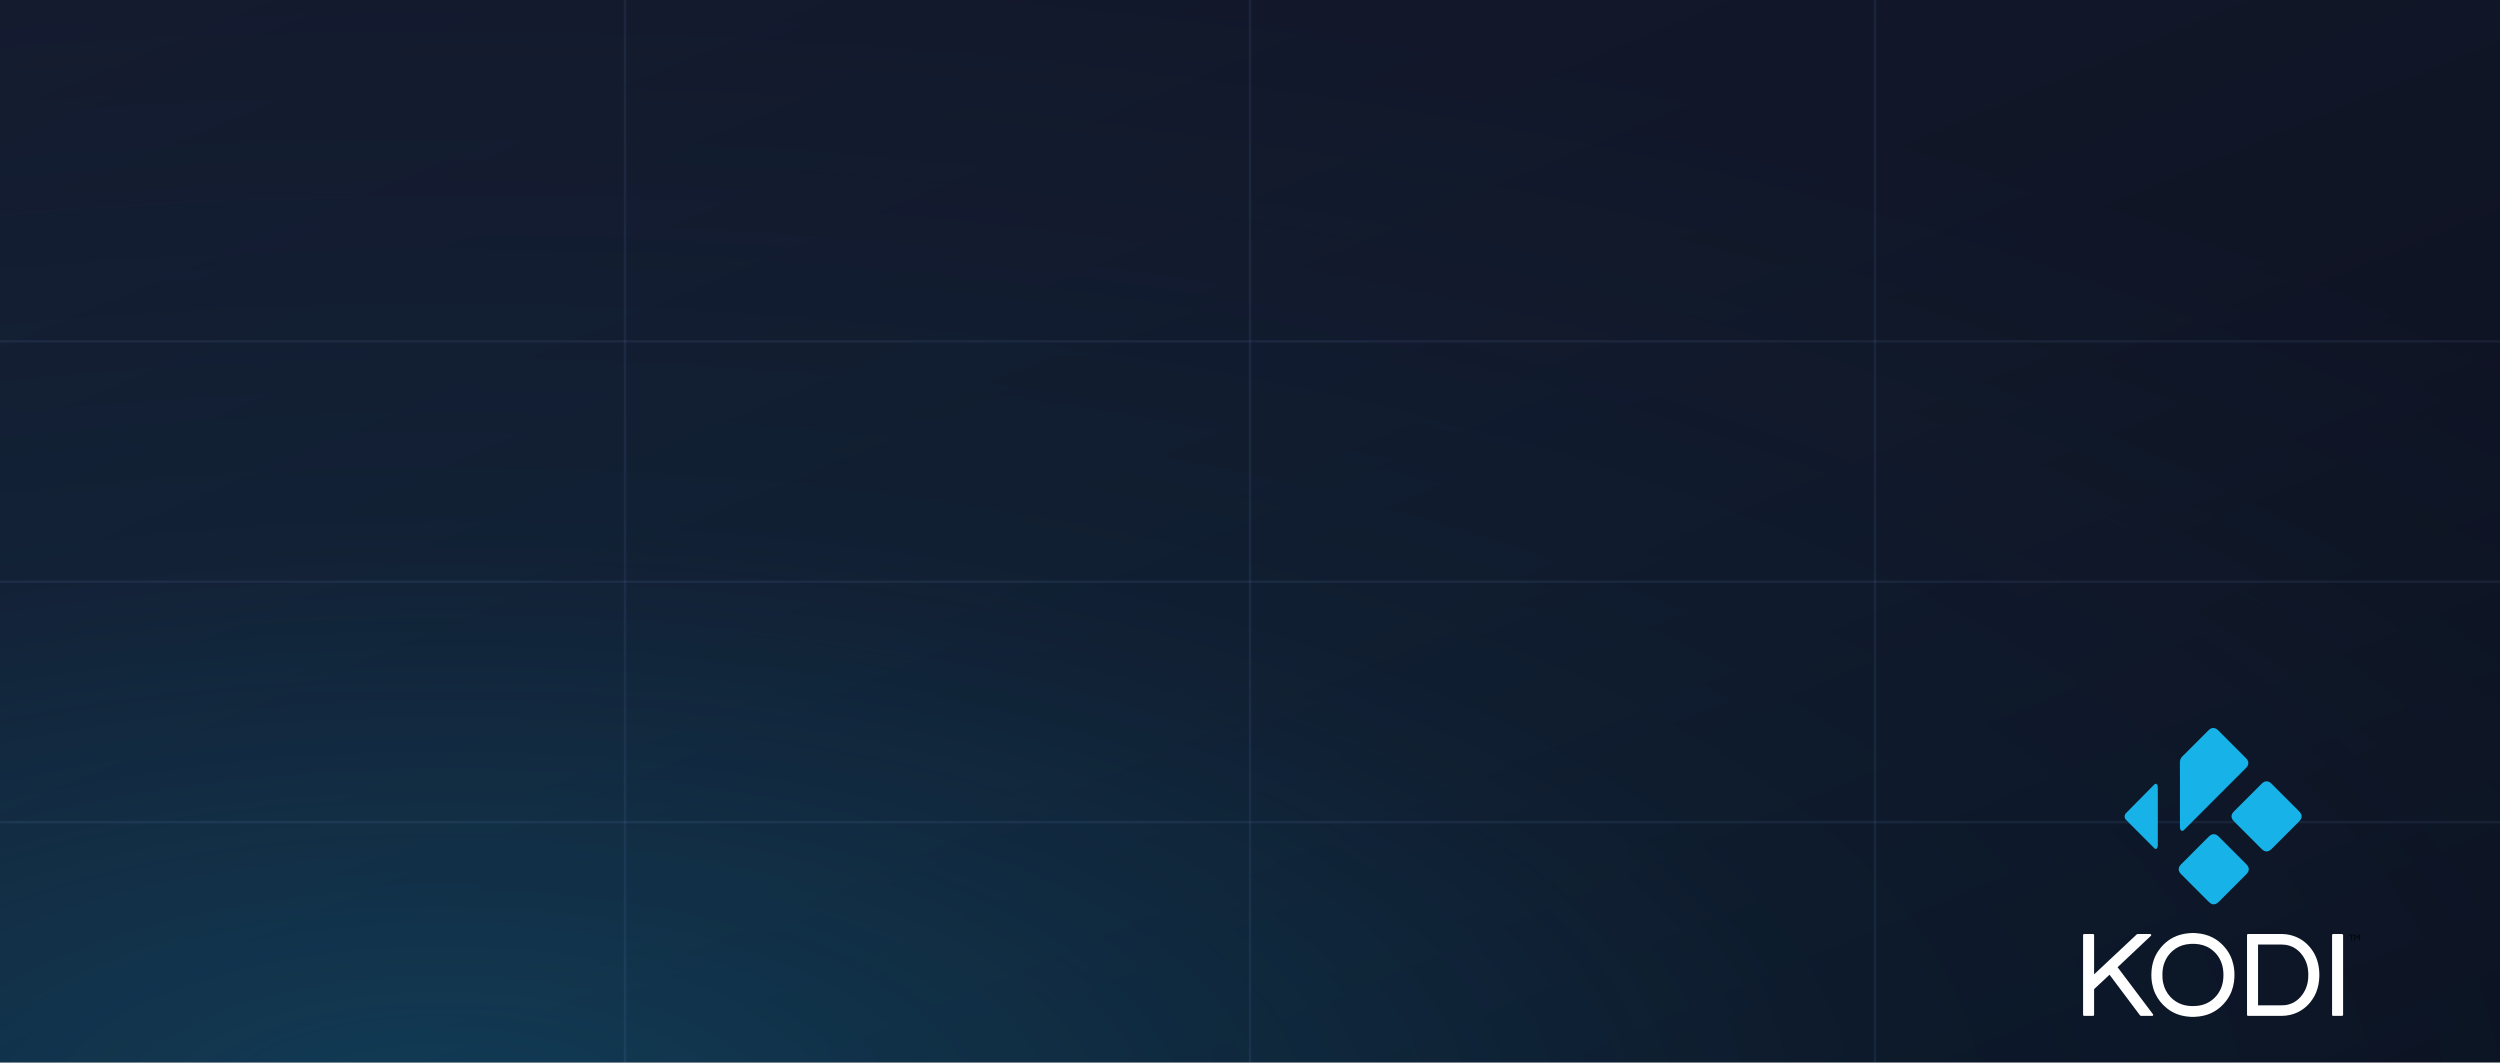
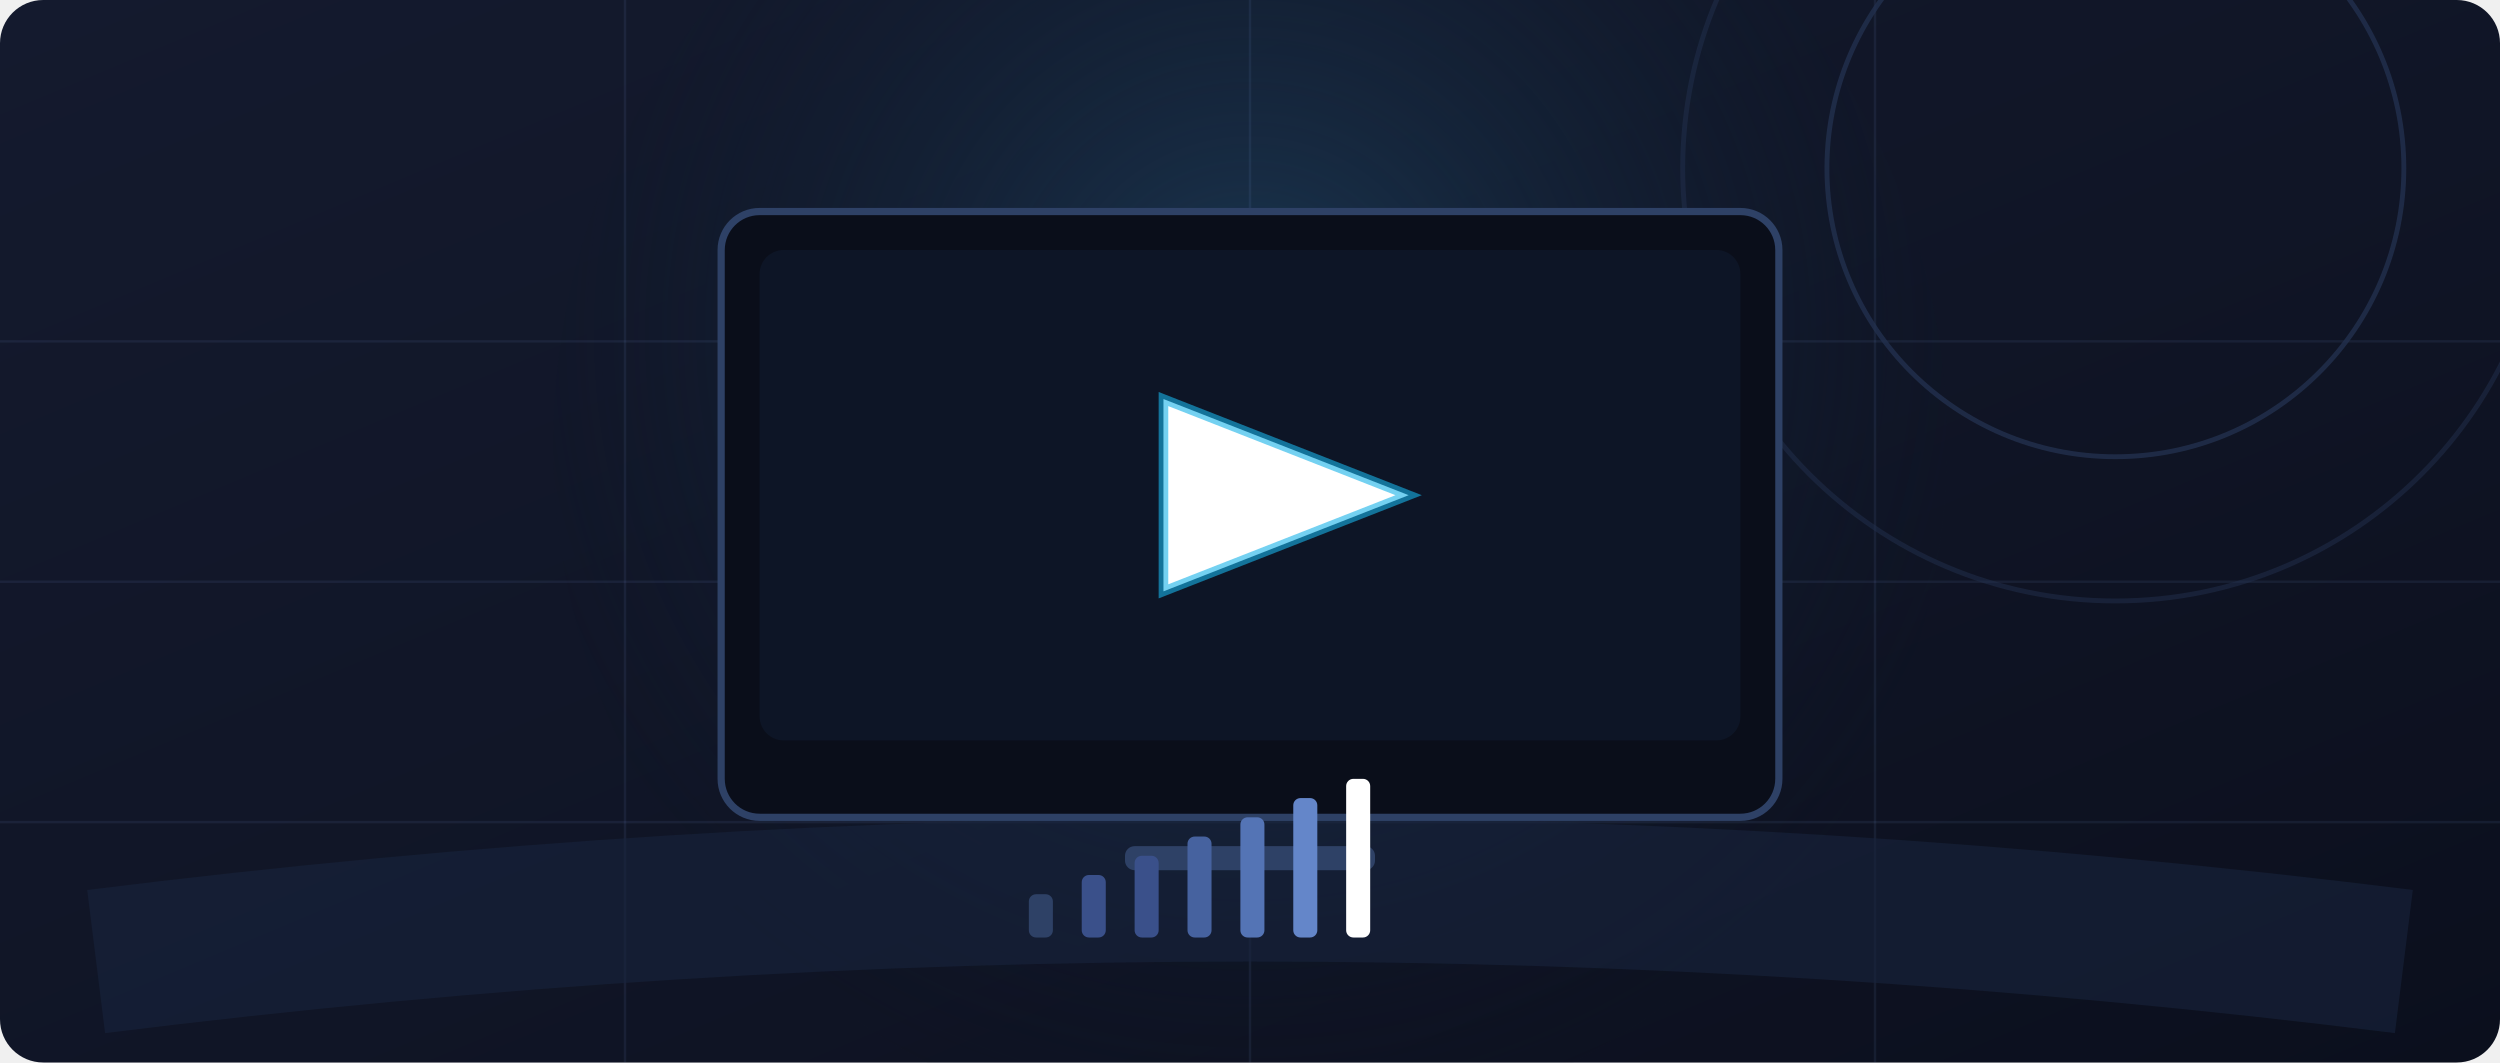
<svg xmlns="http://www.w3.org/2000/svg" width="1040" height="442" viewBox="0 0 1040 442">
  <defs>
    <linearGradient id="bg" x1="0" y1="0" x2="1" y2="1">
      <stop offset="0" stop-color="#141a2e" />
      <stop offset=".55" stop-color="#101526" />
      <stop offset="1" stop-color="#0b0f1d" />
    </linearGradient>
-     <radialGradient id="glow" cx=".18" cy="1.05" r="1.1">
-       <stop offset="0" stop-color="#17b2e7" stop-opacity=".25" />
-       <stop offset=".5" stop-color="#17b2e7" stop-opacity=".06" />
-       <stop offset="1" stop-color="#17b2e7" stop-opacity="0" />
+     <radialGradient id="glow" cx=".5" cy=".42" r=".6">
+       <stop offset="0" stop-color="#1c3b57" stop-opacity=".9" />
+       <stop offset="1" stop-color="#0b0f1d" stop-opacity="0" />
    </radialGradient>
  </defs>
-   <rect width="1040" height="442" fill="url(#bg)" />
-   <rect width="1040" height="442" fill="url(#glow)" />
+   <rect width="1040" height="442" rx="18" fill="url(#bg)" />
+   <circle cx="520" cy="185" r="290" fill="url(#glow)" />
  <g fill="none" stroke="#8fb8ff" stroke-opacity=".08">
    <path d="M0 342 H1040 M0 242 H1040 M0 142 H1040" />
    <path d="M260 0 V442 M520 0 V442 M780 0 V442" />
  </g>
-   <g transform="translate(828,252) scale(0.30)">
-     <path fill="#FFFFFF" style="clip-rule:evenodd;fill-rule:evenodd" id="path2" d="m 282.478,453.791 c 1.041,0.066 2.082,0.131 3.123,0.203 7.985,0.551 15.618,2.424 22.75,6.129 5.096,2.648 9.614,6.076 13.644,10.164 4.376,4.438 7.995,9.414 10.721,15.027 2,4.119 3.389,8.443 4.35,12.914 1.179,5.48 1.567,11.029 1.333,16.613 -0.376,8.957 -2.358,17.521 -6.582,25.492 -2.947,5.561 -6.788,10.439 -11.357,14.754 -7.327,6.92 -15.915,11.434 -25.78,13.523 -3.653,0.773 -7.336,1.258 -11.067,1.375 -0.17,0.006 -0.337,0.055 -0.506,0.082 h -4.391 c -0.953,-0.066 -1.907,-0.134 -2.86,-0.203 -11.427,-0.826 -21.855,-4.359 -30.892,-11.549 -7.132,-5.674 -12.718,-12.6 -16.529,-20.91 -1.937,-4.225 -3.23,-8.652 -4.095,-13.213 -0.98,-5.158 -1.288,-10.365 -1.027,-15.598 0.55,-11.016 3.452,-21.301 9.843,-30.416 7.48,-10.664 17.261,-18.248 29.888,-21.914 3.848,-1.117 7.771,-1.861 11.77,-2.17 1.267,-0.098 2.538,-0.146 3.807,-0.225 0.207,-0.012 0.412,-0.053 0.618,-0.08 h 3.239 z m -1.736,101.33 c 4.062,-0.035 7.993,-0.365 11.848,-1.318 8.398,-2.074 15.38,-6.43 20.932,-13.072 5.666,-6.777 8.612,-14.654 9.413,-23.389 0.274,-2.988 0.306,-5.982 0.128,-8.98 -0.192,-3.254 -0.622,-6.475 -1.485,-9.621 -2.696,-9.828 -8.216,-17.668 -16.697,-23.34 -6.341,-4.24 -13.437,-6.182 -21.006,-6.557 -4.137,-0.203 -8.249,-0.018 -12.328,0.725 -7.126,1.293 -13.466,4.236 -18.93,9.023 -5.3,4.643 -9.128,10.281 -11.499,16.912 -1.795,5.018 -2.512,10.213 -2.588,15.518 -0.059,4.123 0.227,8.215 1.126,12.242 1.624,7.266 4.89,13.682 9.993,19.148 4.501,4.82 9.856,8.291 16.094,10.416 4.897,1.67 9.958,2.238 14.999,2.293" />
-     <path fill="#FFFFFF" style="clip-rule:evenodd;fill-rule:evenodd" id="path4" d="m 489.103,567.455 c -0.431,1.039 -0.759,1.252 -1.934,1.252 -3.834,0 -7.667,0.002 -11.503,0 -1.351,0 -1.849,-0.5 -1.849,-1.859 V 457.055 c 0,-1.408 0.497,-1.898 1.925,-1.9 3.834,0 7.668,-0.014 11.501,0.02 0.472,0.004 0.989,0.191 1.394,0.441 0.245,0.152 0.316,0.586 0.466,0.895 z" />
-     <path fill="#FFFFFF" style="clip-rule:evenodd;fill-rule:evenodd" id="path6" d="m 176.393,501.213 c 1.936,2.57 3.851,5.115 5.766,7.66 4.061,5.398 8.124,10.797 12.185,16.195 5.224,6.943 10.446,13.885 15.67,20.828 5.119,6.803 10.236,13.607 15.362,20.404 0.379,0.502 0.544,1.012 0.272,1.592 -0.276,0.588 -0.812,0.777 -1.416,0.813 -0.277,0.016 -0.557,0.002 -0.836,0.002 -4.723,0 -9.445,-0.004 -14.168,0.006 -0.808,0.002 -1.4,-0.27 -1.904,-0.943 -8.909,-11.904 -17.835,-23.797 -26.759,-35.691 -5.068,-6.754 -10.14,-13.506 -15.209,-20.258 -0.042,-0.057 -0.09,-0.105 -0.163,-0.191 -0.615,0.574 -1.226,1.141 -1.833,1.709 -4.111,3.844 -8.219,7.689 -12.329,11.531 -2.266,2.117 -4.532,4.234 -6.81,6.338 -0.294,0.271 -0.415,0.539 -0.414,0.939 0.01,11.502 0.008,23.005 0.008,34.506 0,0.139 0.004,0.279 0,0.418 -0.029,1.055 -0.565,1.627 -1.619,1.631 -4.027,0.016 -8.052,0.014 -12.077,0.002 -1.022,-0.004 -1.56,-0.578 -1.58,-1.604 -0.002,-0.121 0,-0.244 0,-0.365 v -109.58 -0.105 c 0,-1.387 0.501,-1.893 1.877,-1.893 3.677,-0.002 7.354,-0.002 11.032,-0.002 0.243,0 0.488,-0.008 0.731,0.002 1.065,0.049 1.588,0.572 1.635,1.633 0.007,0.158 0.001,0.314 0.001,0.471 v 53.117 0.736 c 0.913,-0.852 1.736,-1.617 2.556,-2.385 4.853,-4.553 9.704,-9.111 14.56,-13.662 6.368,-5.969 12.741,-11.932 19.109,-17.902 5.338,-5.004 10.672,-10.014 16.008,-15.02 2.249,-2.111 4.503,-4.215 6.745,-6.332 0.47,-0.443 1.004,-0.658 1.644,-0.658 5.629,0.002 11.258,0 16.887,0.002 0.959,0 1.501,0.348 1.703,1.064 0.167,0.592 -0.061,1.055 -0.476,1.451 -1.628,1.549 -3.257,3.096 -4.892,4.639 -2.89,2.725 -5.786,5.445 -8.676,8.17 -4.007,3.775 -8.013,7.551 -12.017,11.33 -4.104,3.873 -8.204,7.752 -12.309,11.625 -2.738,2.582 -5.48,5.158 -8.264,7.777" />
-     <path fill="#FFFFFF" style="clip-rule:evenodd;fill-rule:evenodd" id="path8" d="m 355.866,511.943 v -54.688 c 0,-0.158 -0.002,-0.314 0.001,-0.471 0.021,-1.033 0.54,-1.572 1.565,-1.629 0.07,-0.005 0.141,-0.002 0.21,-0.002 15.633,0.002 31.266,-0.037 46.898,0.021 7.19,0.027 14.071,1.643 20.634,4.578 5.71,2.555 10.728,6.113 15.086,10.592 7.098,7.293 11.814,15.895 14.132,25.816 1.335,5.713 1.887,11.498 1.765,17.352 -0.164,7.861 -1.527,15.494 -4.508,22.799 -2.488,6.098 -6.051,11.512 -10.54,16.32 -6.892,7.381 -15.261,12.23 -25.07,14.607 -4.232,1.025 -8.521,1.482 -12.876,1.477 -15.145,-0.023 -30.289,-0.008 -45.435,-0.01 -0.259,0 -0.521,-0.018 -0.776,-0.057 -0.56,-0.09 -0.906,-0.426 -1.006,-0.982 -0.052,-0.289 -0.077,-0.586 -0.077,-0.879 -0.003,-18.281 -0.003,-36.562 -0.003,-54.844 m 15.295,42.147 h 0.674 c 10.177,0 20.354,0.01 30.532,-0.01 1.826,-0.004 3.657,-0.08 5.478,-0.223 3.781,-0.297 7.386,-1.299 10.833,-2.877 4.508,-2.064 8.293,-5.07 11.554,-8.783 3.039,-3.462 5.438,-7.311 7.209,-11.557 1.884,-4.52 2.896,-9.236 3.272,-14.111 0.344,-4.449 0.204,-8.878 -0.466,-13.283 -0.794,-5.209 -2.487,-10.121 -5.106,-14.697 -2.91,-5.088 -6.666,-9.443 -11.486,-12.811 -5.772,-4.029 -12.253,-5.904 -19.252,-5.938 -10.892,-0.053 -21.784,-0.018 -32.676,-0.02 h -0.565 v 84.31 z" />
-     <path fill="#17b2e7" style="clip-rule:evenodd;fill-rule:evenodd" id="path12" d="m 431.521,293.719 c -0.791,2.568 -2.526,4.448 -4.384,6.299 -12.448,12.406 -24.857,24.852 -37.278,37.284 -4.476,4.478 -9.259,4.465 -13.752,-0.032 -12.82,-12.83 -25.641,-25.659 -38.456,-38.491 -4.366,-4.372 -4.364,-9.144 0.013,-13.526 12.888,-12.906 25.778,-25.809 38.671,-38.708 4.195,-4.198 9.124,-4.2 13.318,-0.004 12.499,12.501 24.979,25.02 37.499,37.496 1.859,1.852 3.586,3.741 4.369,6.31 z" />
-     <path fill="#17b2e7" style="clip-rule:evenodd;fill-rule:evenodd" id="path14" d="m 307.953,413.914 c -2.556,-0.812 -4.408,-2.582 -6.251,-4.436 -12.395,-12.458 -24.828,-24.877 -37.247,-37.312 -4.444,-4.45 -4.449,-9.198 -0.015,-13.638 12.855,-12.865 25.709,-25.729 38.567,-38.592 4.274,-4.274 9.171,-4.29 13.422,-0.037 12.856,12.864 25.711,25.729 38.563,38.597 4.415,4.421 4.428,9.264 0.031,13.664 -12.527,12.541 -25.075,25.066 -37.573,37.633 -1.789,1.798 -3.629,3.415 -6.123,4.12 h -3.374 z" />
-     <path fill="#17b2e7" style="clip-rule:evenodd;fill-rule:evenodd" id="path16" d="m 262.841,261.207 c 0,-14.303 0.129,-28.608 -0.081,-42.909 -0.061,-4.14 0.928,-7.374 4.089,-10.104 2.543,-2.198 4.797,-4.733 7.179,-7.118 9.423,-9.433 18.845,-18.867 28.271,-28.296 4.433,-4.432 9.213,-4.429 13.643,0.002 12.821,12.825 25.641,25.653 38.459,38.482 4.403,4.407 4.4,9.254 -0.003,13.663 -15.16,15.179 -30.326,30.356 -45.49,45.533 -13.391,13.405 -26.78,26.809 -40.173,40.212 -2.481,2.482 -4.679,1.905 -5.581,-1.536 -0.278,-1.066 -0.3,-2.219 -0.301,-3.332 -0.018,-14.866 -0.012,-29.732 -0.012,-44.597" />
-     <path fill="#17b2e7" style="clip-rule:evenodd;fill-rule:evenodd" id="path18" d="m 232.182,292.201 c 0,13.127 0.019,26.256 -0.026,39.383 -0.005,1.247 -0.203,2.567 -0.65,3.724 -0.876,2.279 -2.52,2.561 -4.241,0.844 -6.037,-6.027 -12.057,-12.071 -18.083,-18.107 -6.965,-6.977 -13.932,-13.953 -20.894,-20.934 -2.882,-2.889 -2.895,-6.898 -0.024,-9.801 12.82,-12.967 25.643,-25.933 38.472,-38.895 0.848,-0.857 1.648,-2.02 3.089,-1.475 1.378,0.52 1.922,1.763 2.118,3.141 0.122,0.854 0.218,1.722 0.22,2.583 0.013,13.179 0.009,26.359 0.009,39.537 z" />
-     <path id="path22" d="M 503.611,456.92 H 500.84 V 464 h -0.9 v -7.08 h -2.771 v -0.863 h 6.443 v 0.863 z" />
-     <path id="path24" d="M 512.48,456.057 V 464 h -0.9 v -6.576 l -2.94,3.78 -2.987,-3.78 V 464 h -0.9 v -7.943 h 1.044 l 2.844,3.768 2.796,-3.768 z" />
-   </g>
+   <circle cx="880" cy="70" r="120" fill="none" stroke="#22304e" stroke-width="2" opacity=".8" />
+   <circle cx="880" cy="70" r="180" fill="none" stroke="#22304e" stroke-width="2" opacity=".5" />
+   <path d="M40 400 Q520 340 1000 400" stroke="#17233c" stroke-width="60" fill="none" opacity=".6" />
+   <rect x="300" y="88" width="440" height="252" rx="16" fill="#0a0e1a" stroke="#2e4166" stroke-width="3" />
+   <rect x="316" y="104" width="408" height="204" rx="10" fill="#0d1526" />
+   <path d="M484 166 L586 206 L484 246 Z" fill="#ffffff" />
+   <path d="M484 166 L586 206 L484 246 Z" fill="none" stroke="#17b2e7" stroke-width="4" opacity=".6" />
+   <rect x="468" y="352" width="104" height="10" rx="4" fill="#2e4166" />
+   <rect x="428" y="372" width="10" height="18" rx="3" fill="#2e4166" />
+   <rect x="450" y="364" width="10" height="26" rx="3" fill="#3a508a" />
+   <rect x="472" y="356" width="10" height="34" rx="3" fill="#3a508a" />
+   <rect x="494" y="348" width="10" height="42" rx="3" fill="#46629f" />
+   <rect x="516" y="340" width="10" height="50" rx="3" fill="#5474b5" />
+   <rect x="538" y="332" width="10" height="58" rx="3" fill="#6486c9" />
+   <rect x="560" y="324" width="10" height="66" rx="3" fill="#ffffff" />
</svg>
